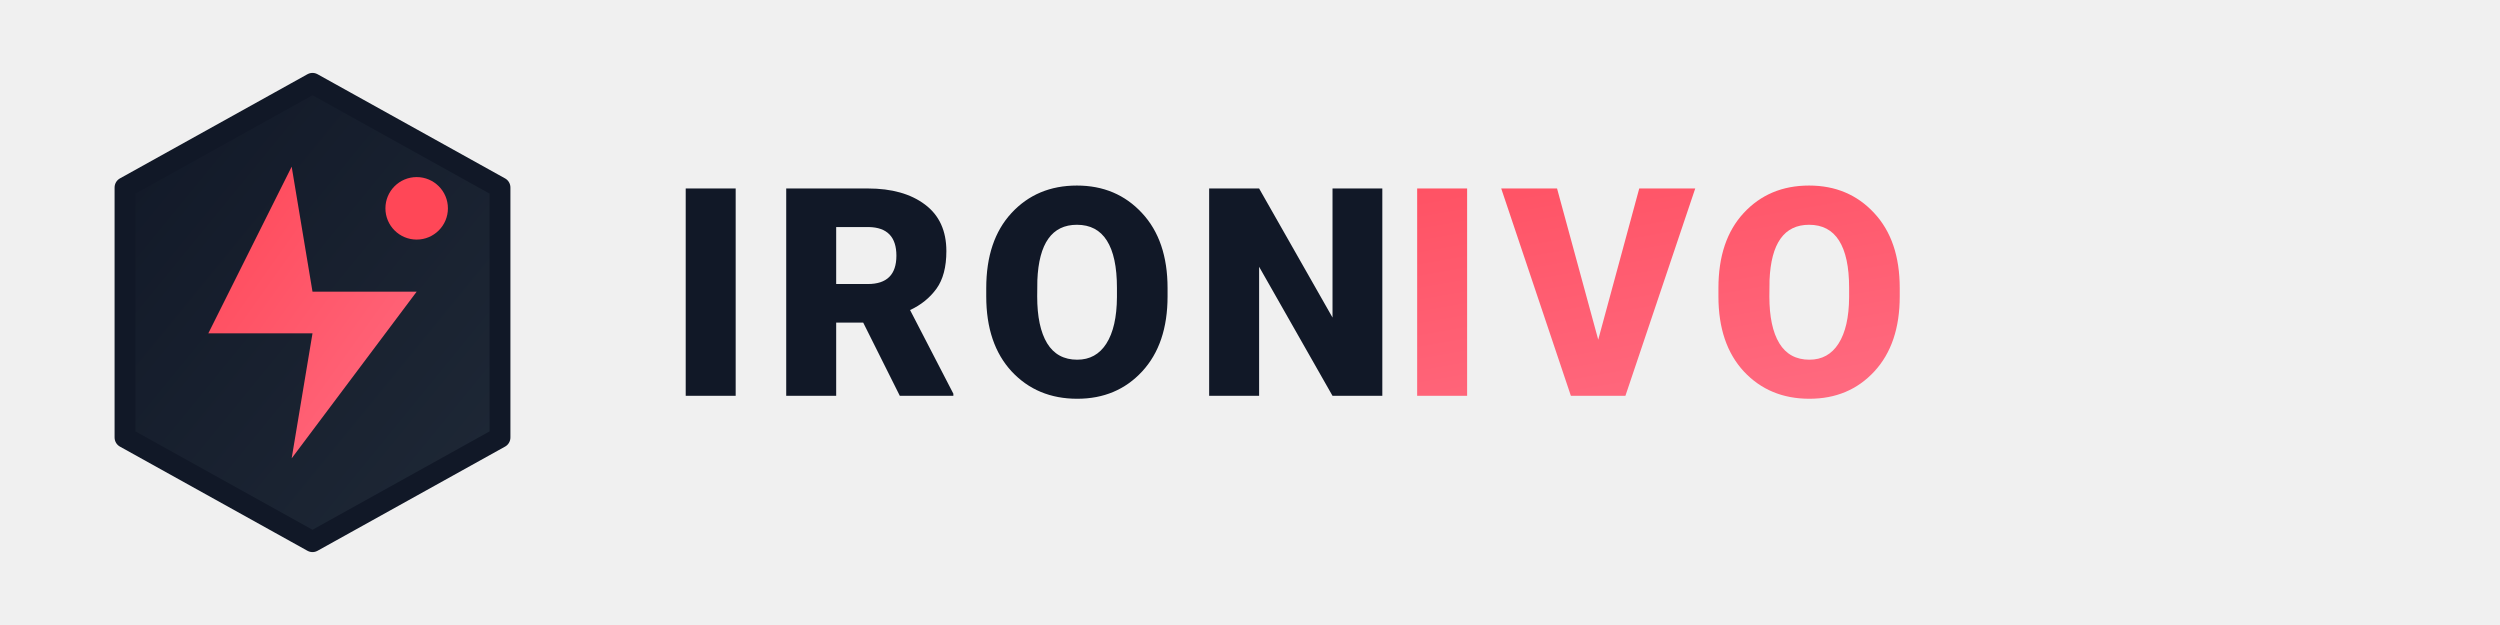
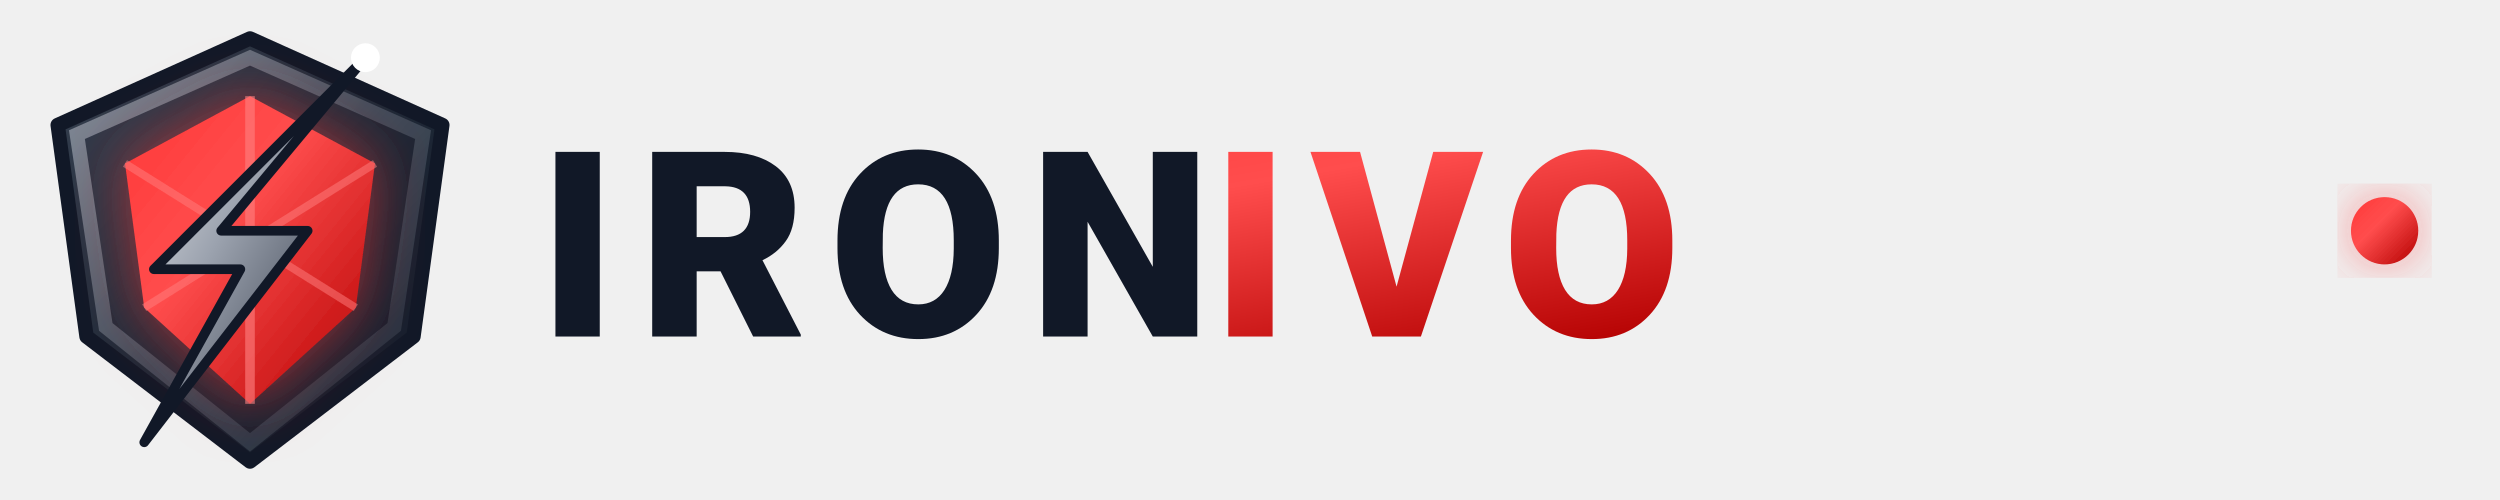
- <svg xmlns="http://www.w3.org/2000/svg" viewBox="0 0 240 60" width="240" height="60" fill="none">
+ <svg xmlns="http://www.w3.org/2000/svg" viewBox="0 0 260 52" width="260" height="52" fill="none">
  <defs>
-     <linearGradient id="ironivoGrad" x1="0%" y1="0%" x2="100%" y2="100%">
-       <stop offset="0%" stop-color="#ff4757" />
-       <stop offset="100%" stop-color="#ff6b81" />
+     <linearGradient id="tiDark" x1="0%" y1="0%" x2="100%" y2="100%">
+       <stop offset="0%" stop-color="#374151" />
+       <stop offset="50%" stop-color="#1f2937" />
+       <stop offset="100%" stop-color="#111827" />
    </linearGradient>
-     <linearGradient id="ironivoDark" x1="0%" y1="0%" x2="100%" y2="100%">
-       <stop offset="0%" stop-color="#111827" />
+     <linearGradient id="tiLight" x1="0%" y1="0%" x2="100%" y2="100%">
+       <stop offset="0%" stop-color="#9ca3af" />
+       <stop offset="50%" stop-color="#4b5563" />
      <stop offset="100%" stop-color="#1f2937" />
    </linearGradient>
+     <linearGradient id="rubyGlow" x1="0%" y1="0%" x2="100%" y2="100%">
+       <stop offset="0%" stop-color="#ff3838" />
+       <stop offset="40%" stop-color="#ff4d4d" />
+       <stop offset="100%" stop-color="#b30000" />
+     </linearGradient>
+     <linearGradient id="bladeGrad" x1="0%" y1="0%" x2="100%" y2="100%">
+       <stop offset="0%" stop-color="#f3f4f6" />
+       <stop offset="40%" stop-color="#9ca3af" />
+       <stop offset="100%" stop-color="#111827" />
+     </linearGradient>
+     <filter id="crimsonNeon" x="-20%" y="-20%" width="140%" height="140%">
+       <feDropShadow dx="0" dy="0" stdDeviation="3" flood-color="#ff3838" flood-opacity="0.6" />
+     </filter>
  </defs>
-   <g transform="translate(6, 6)">
-     <path d="M24 2 L42 12 V36 L24 46 L6 36 V12 Z" fill="url(#ironivoDark)" stroke="#111827" stroke-width="2" stroke-linejoin="round" />
-     <path d="M22 10 L14 26 H24 L22 38 L34 22 H24 Z" fill="url(#ironivoGrad)" />
-     <circle cx="34" cy="14" r="3" fill="#ff4757" />
+   <g transform="translate(2, 2)">
+     <path d="M24 2 L44 11 L41 33 L24 46 L7 33 L4 11 Z" fill="url(#tiDark)" stroke="#111827" stroke-width="1.5" stroke-linejoin="round" />
+     <path d="M24 4 L42 12 L39 32 L24 44 L9 32 L6 12 Z" stroke="url(#tiLight)" stroke-width="1.5" fill="none" opacity="0.8" />
+     <g filter="url(#crimsonNeon)">
+       <path d="M24 8 L37 15 L35 30 L24 40 L13 30 L11 15 Z" fill="url(#rubyGlow)" />
+       <path d="M24 8 L24 40" stroke="#ff8080" stroke-width="1" opacity="0.6" />
+       <path d="M11 15 L35 30" stroke="#ff8080" stroke-width="0.8" opacity="0.5" />
+       <path d="M37 15 L13 30" stroke="#ff8080" stroke-width="0.8" opacity="0.5" />
+     </g>
+     <path d="M36 4 L14 26 H23 L13 44 L30 22 H21 L36 4 Z" fill="url(#bladeGrad)" stroke="#111827" stroke-width="1" stroke-linejoin="round" />
+     <circle cx="36" cy="4" r="1.5" fill="#ffffff" />
  </g>
-   <text x="64" y="38" font-family="-apple-system, BlinkMacSystemFont, 'Segoe UI', Roboto, 'Helvetica Neue', Arial, sans-serif" font-size="28" font-weight="900" letter-spacing="1.5" fill="#111827">
-     IRON<tspan fill="url(#ironivoGrad)">IVO</tspan>
-   </text>
+   <g transform="translate(56, 35)">
+     <text font-family="-apple-system, BlinkMacSystemFont, 'Segoe UI', Roboto, 'Montserrat', 'Helvetica Neue', sans-serif" font-size="27" font-weight="900" letter-spacing="2.2" fill="#111827">
+       IRON<tspan fill="url(#rubyGlow)" filter="url(#crimsonNeon)">IVO</tspan>
+     </text>
+   </g>
+   <circle cx="248" cy="24" r="3.5" fill="url(#rubyGlow)" filter="url(#crimsonNeon)" />
</svg>
